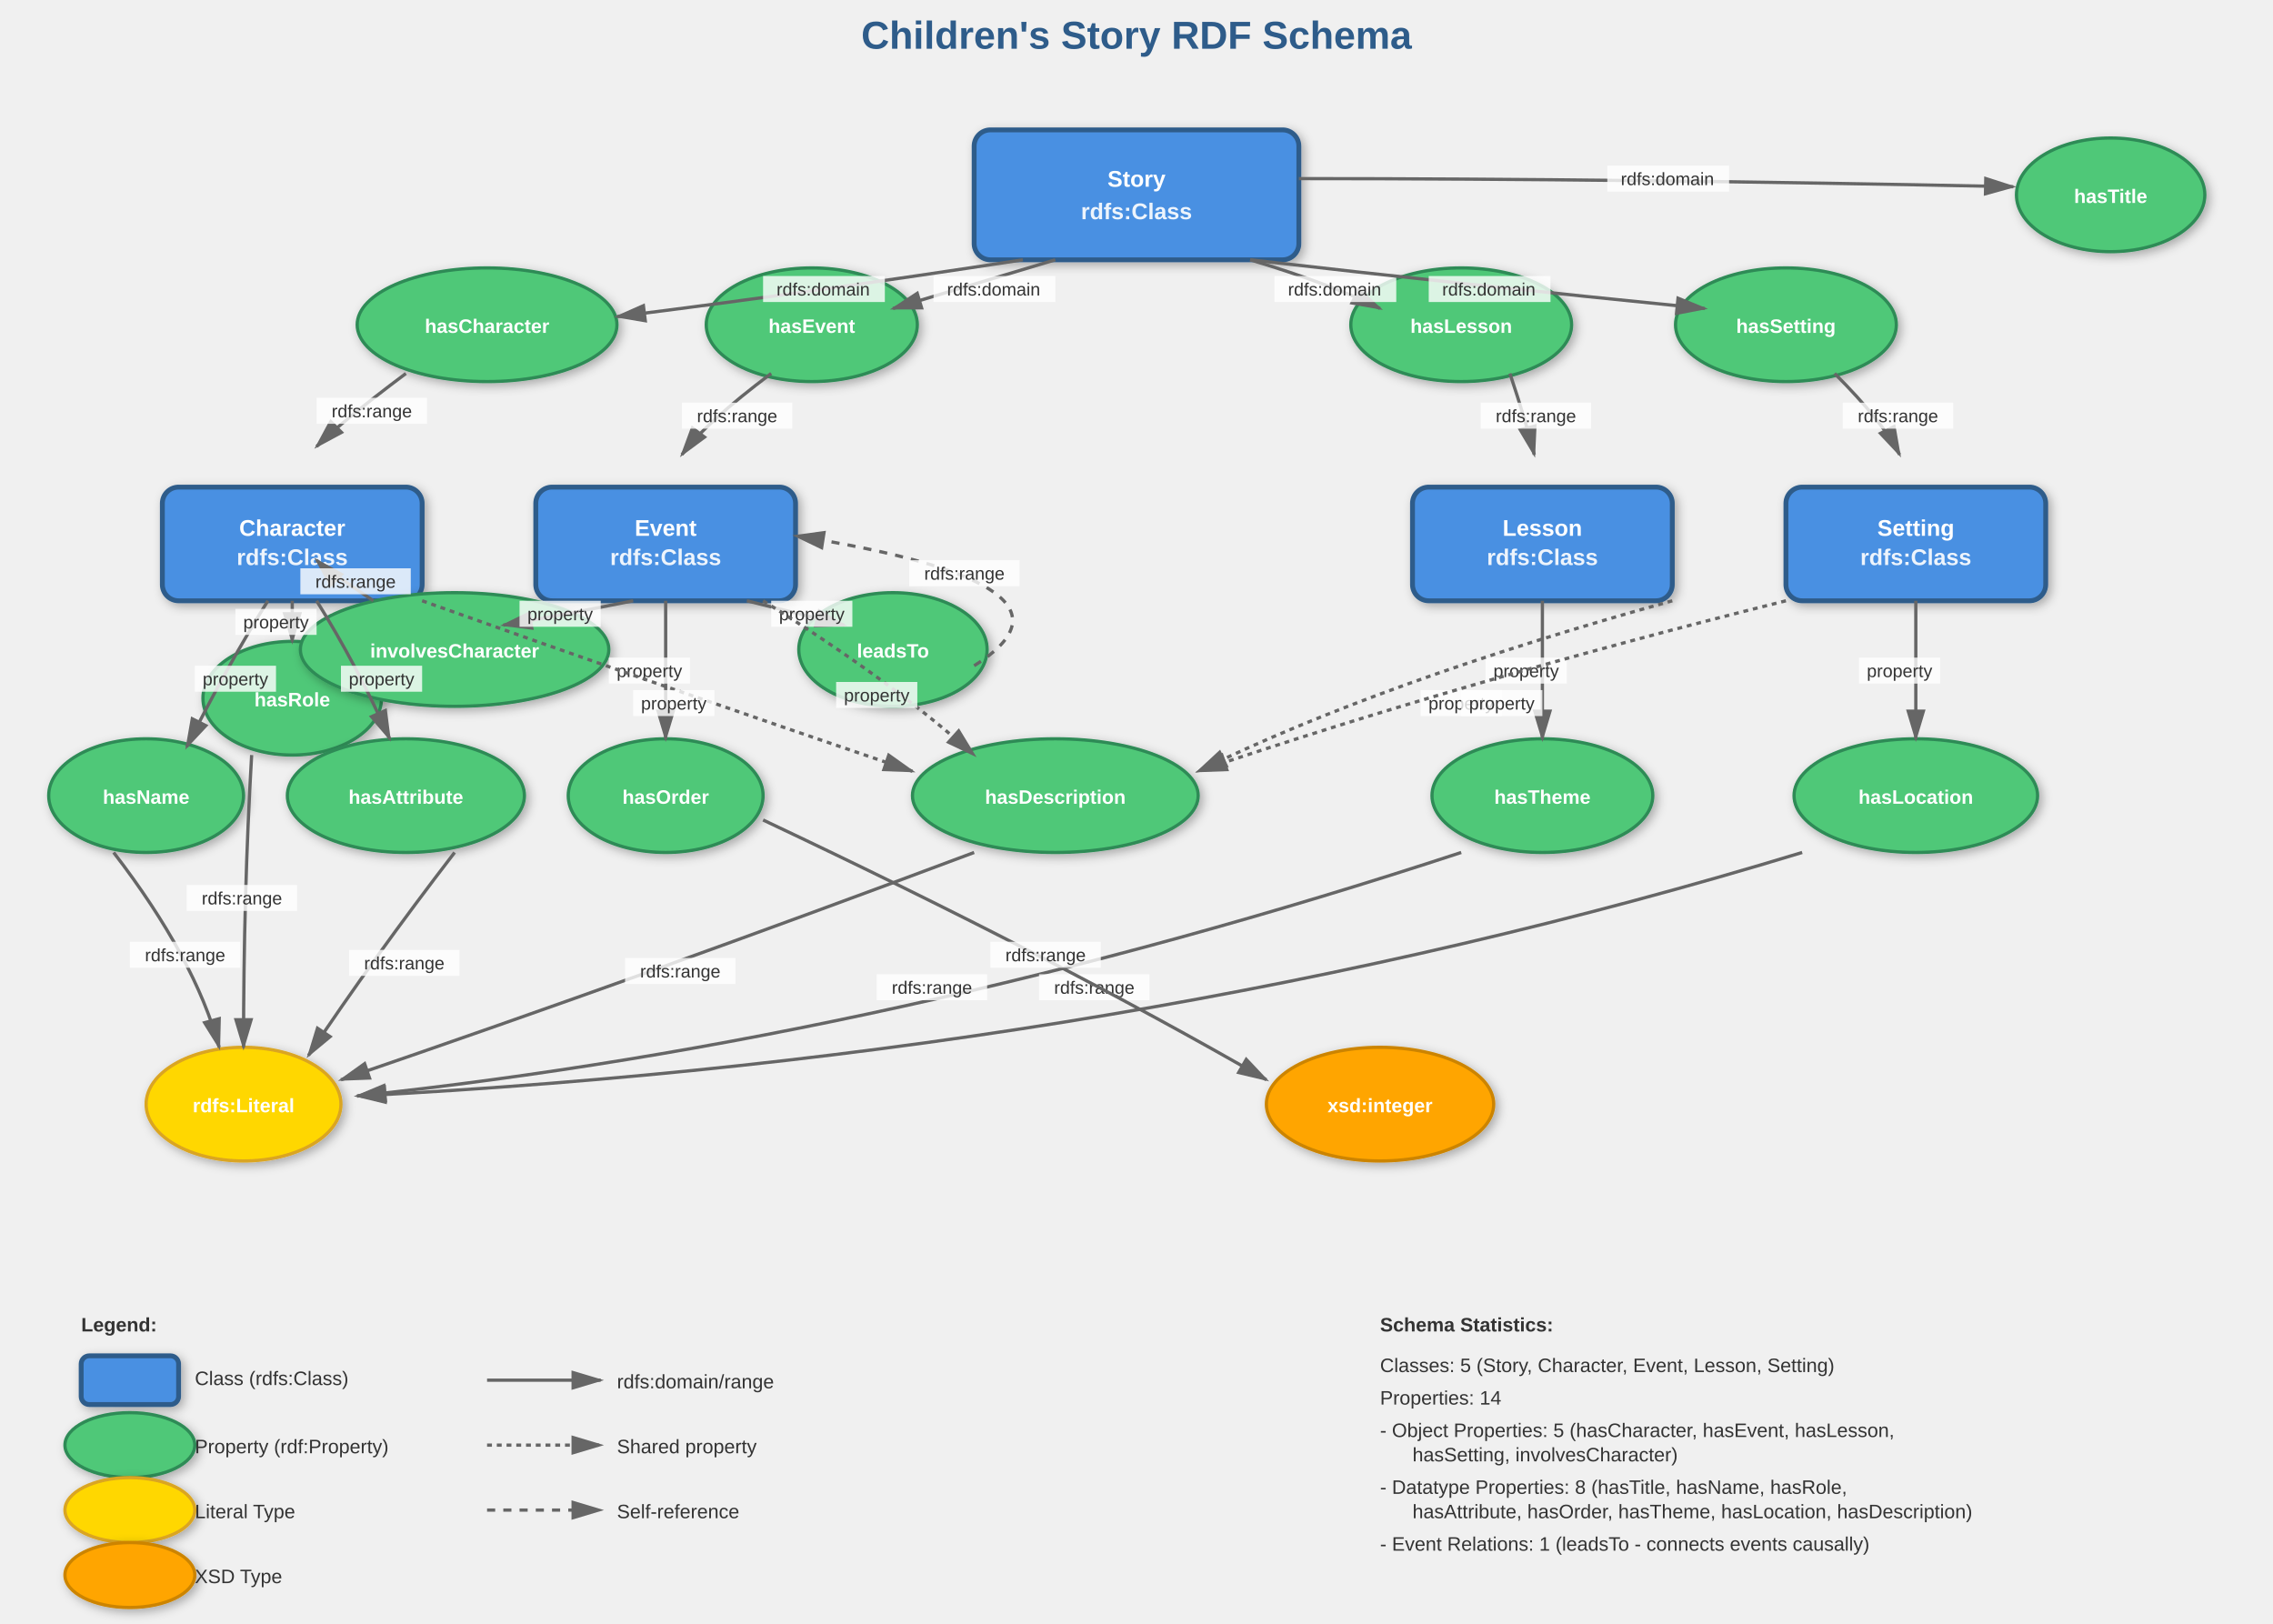
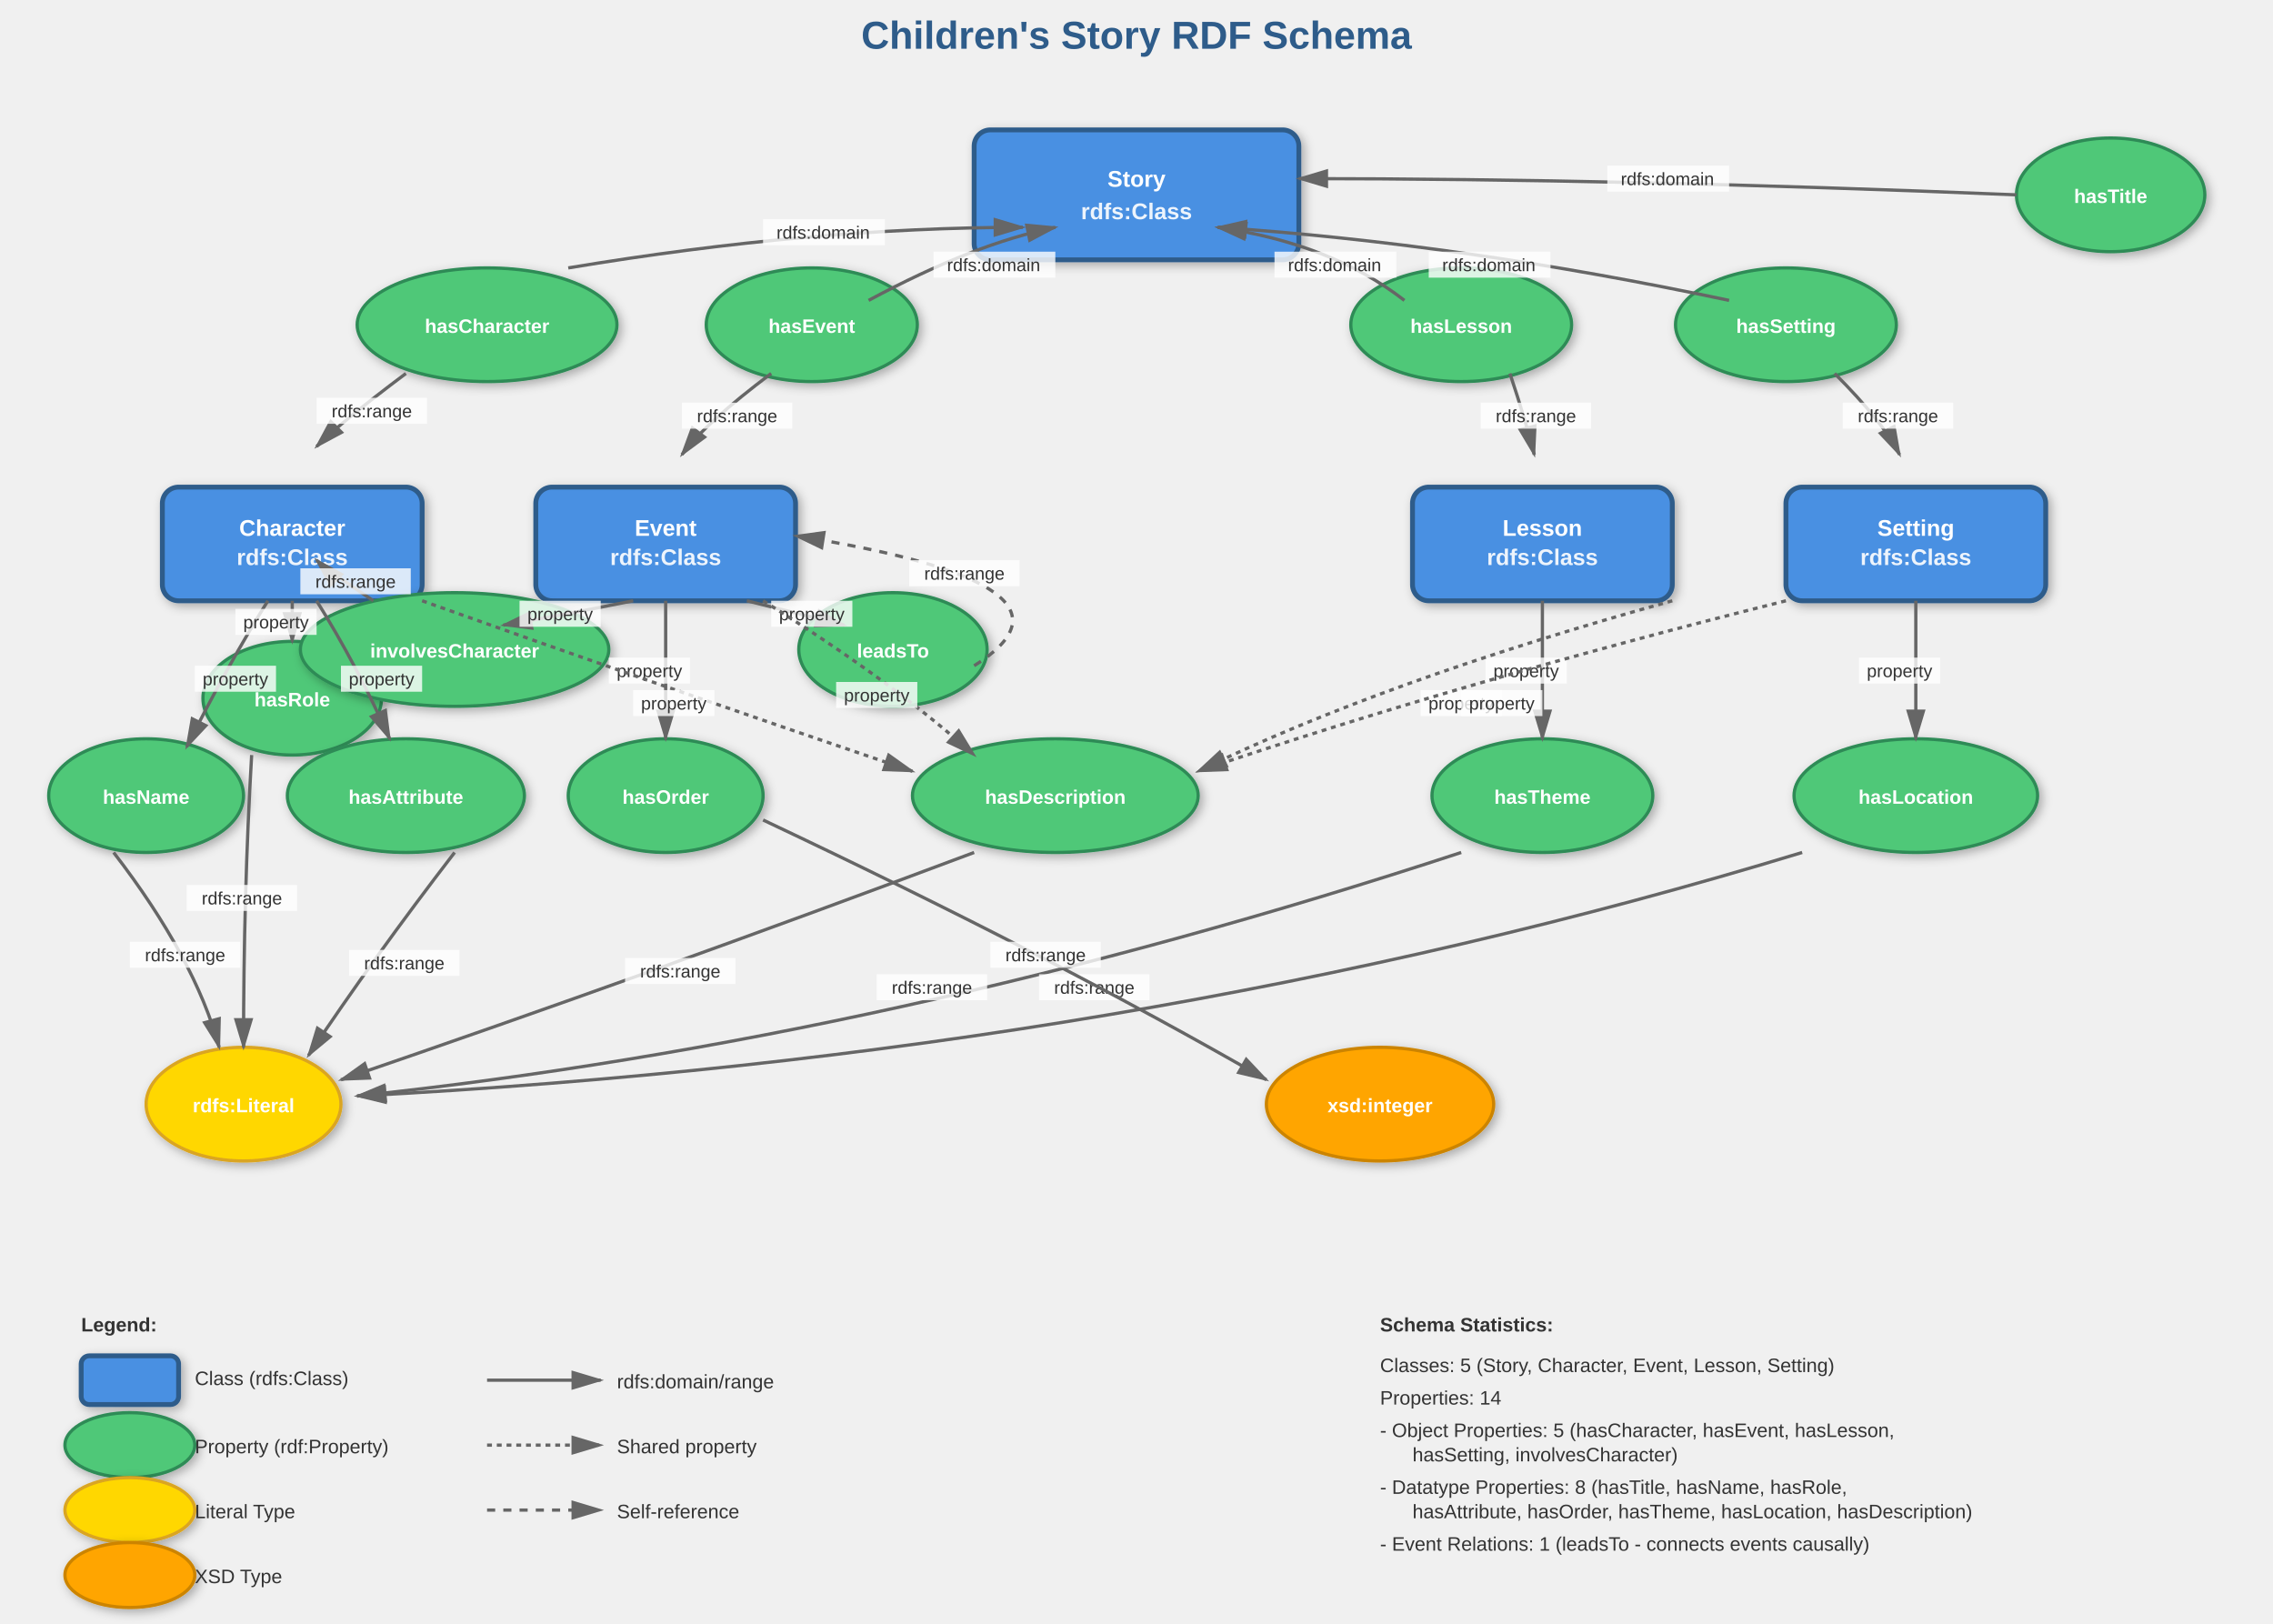
<svg xmlns="http://www.w3.org/2000/svg" width="1400" height="1000">
  <defs>
    <filter id="shadow" x="-50%" y="-50%" width="200%" height="200%">
      <feGaussianBlur in="SourceAlpha" stdDeviation="3" />
      <feOffset dx="2" dy="2" result="offsetblur" />
      <feComponentTransfer>
        <feFuncA type="linear" slope="0.3" />
      </feComponentTransfer>
      <feMerge>
        <feMergeNode />
        <feMergeNode in="SourceGraphic" />
      </feMerge>
    </filter>
    <marker id="arrowhead" markerWidth="10" markerHeight="10" refX="9" refY="3" orient="auto">
      <polygon points="0 0, 10 3, 0 6" fill="#666" />
    </marker>
  </defs>
  <style>
    .class-node {
      fill: #4A90E2;
      stroke: #2E5C8A;
      stroke-width: 3;
      filter: url(#shadow);
      cursor: pointer;
      transition: all 0.3s;
    }
    .class-node:hover {
      fill: #5BA3F5;
      stroke: #3D6FA0;
      stroke-width: 4;
    }
    .property-node {
      fill: #50C878;
      stroke: #2E8B57;
      stroke-width: 2;
      filter: url(#shadow);
      cursor: pointer;
      transition: all 0.3s;
    }
    .property-node:hover {
      fill: #60D888;
      stroke: #3E9B67;
      stroke-width: 3;
    }
    .literal-node {
      fill: #FFD700;
      stroke: #DAA520;
      stroke-width: 2;
      filter: url(#shadow);
    }
    .xsd-node {
      fill: #FFA500;
      stroke: #CC8400;
      stroke-width: 2;
      filter: url(#shadow);
    }
    .class-label {
      font-family: Arial, sans-serif;
      font-size: 14px;
      font-weight: bold;
      fill: white;
      text-anchor: middle;
      pointer-events: none;
    }
    .property-label {
      font-family: Arial, sans-serif;
      font-size: 12px;
      font-weight: bold;
      fill: white;
      text-anchor: middle;
      pointer-events: none;
    }
    .edge {
      stroke: #666;
      stroke-width: 2;
      fill: none;
      marker-end: url(#arrowhead);
    }
    .edge-label {
      font-family: Arial, sans-serif;
      font-size: 11px;
      fill: #333;
      text-anchor: middle;
      background: white;
      pointer-events: none;
    }
    .title {
      font-family: Arial, sans-serif;
      font-size: 24px;
      font-weight: bold;
      fill: #2E5C8A;
      text-anchor: middle;
    }
    .legend-text {
      font-family: Arial, sans-serif;
      font-size: 12px;
      fill: #333;
    }
    .info-box {
      fill: #f0f0f0;
      stroke: #999;
      stroke-width: 1;
      rx: 5;
      display: none;
      pointer-events: none;
    }
    .info-text {
      font-family: Arial, sans-serif;
      font-size: 11px;
      fill: #333;
      display: none;
      pointer-events: none;
    }
  </style>
  <text x="700" y="30" class="title">Children's Story RDF Schema</text>
  <g id="Story">
    <rect x="600" y="80" width="200" height="80" rx="10" class="class-node" />
    <text x="700" y="115" class="class-label">Story</text>
    <text x="700" y="135" class="class-label" font-size="10px" opacity="0.9">rdfs:Class</text>
  </g>
  <rect id="Story-info-box" x="810" y="80" width="320" height="50" class="info-box" />
  <text id="Story-info-text" x="820" y="100" class="info-text">A narrative composition with characters,</text>
  <text id="Story-info-text2" x="820" y="115" class="info-text">events, and a moral lesson</text>
  <g id="Character">
    <rect x="100" y="300" width="160" height="70" rx="10" class="class-node" />
    <text x="180" y="330" class="class-label">Character</text>
    <text x="180" y="348" class="class-label" font-size="10px" opacity="0.9">rdfs:Class</text>
  </g>
  <rect id="Character-info-box" x="270" y="300" width="280" height="40" class="info-box" />
  <text id="Character-info-text" x="280" y="320" class="info-text">A person or being in the story</text>
  <g id="Event">
    <rect x="330" y="300" width="160" height="70" rx="10" class="class-node" />
    <text x="410" y="330" class="class-label">Event</text>
    <text x="410" y="348" class="class-label" font-size="10px" opacity="0.9">rdfs:Class</text>
  </g>
  <rect id="Event-info-box" x="500" y="300" width="280" height="40" class="info-box" />
  <text id="Event-info-text" x="510" y="320" class="info-text">An action or occurrence in the story</text>
  <g id="Lesson">
    <rect x="870" y="300" width="160" height="70" rx="10" class="class-node" />
    <text x="950" y="330" class="class-label">Lesson</text>
    <text x="950" y="348" class="class-label" font-size="10px" opacity="0.9">rdfs:Class</text>
  </g>
  <rect id="Lesson-info-box" x="650" y="300" width="280" height="40" class="info-box" />
  <text id="Lesson-info-text" x="660" y="320" class="info-text">A moral or teaching from the story</text>
  <g id="Setting">
    <rect x="1100" y="300" width="160" height="70" rx="10" class="class-node" />
    <text x="1180" y="330" class="class-label">Setting</text>
    <text x="1180" y="348" class="class-label" font-size="10px" opacity="0.9">rdfs:Class</text>
  </g>
  <rect id="Setting-info-box" x="880" y="300" width="300" height="40" class="info-box" />
  <text id="Setting-info-text" x="890" y="320" class="info-text">The context where the story takes place</text>
  <g id="Literal">
    <ellipse cx="150" cy="680" rx="60" ry="35" class="literal-node" />
    <text x="150" y="685" class="property-label">rdfs:Literal</text>
  </g>
  <g id="Integer">
    <ellipse cx="850" cy="680" rx="70" ry="35" class="xsd-node" />
    <text x="850" y="685" class="property-label">xsd:integer</text>
  </g>
  <g id="hasCharacter">
    <ellipse cx="300" cy="200" rx="80" ry="35" class="property-node" />
    <text x="300" y="205" class="property-label">hasCharacter</text>
  </g>
  <rect id="hasCharacter-info-box" x="80" y="160" width="280" height="40" class="info-box" />
  <text id="hasCharacter-info-text" x="90" y="180" class="info-text">A character appearing in the story</text>
  <g id="hasEvent">
    <ellipse cx="500" cy="200" rx="65" ry="35" class="property-node" />
    <text x="500" y="205" class="property-label">hasEvent</text>
  </g>
  <rect id="hasEvent-info-box" x="380" y="160" width="280" height="40" class="info-box" />
  <text id="hasEvent-info-text" x="390" y="180" class="info-text">An event occurring in the story</text>
  <g id="hasLesson">
    <ellipse cx="900" cy="200" rx="68" ry="35" class="property-node" />
    <text x="900" y="205" class="property-label">hasLesson</text>
  </g>
  <rect id="hasLesson-info-box" x="710" y="160" width="280" height="40" class="info-box" />
  <text id="hasLesson-info-text" x="720" y="180" class="info-text">A moral lesson taught by the story</text>
  <g id="hasSetting">
    <ellipse cx="1100" cy="200" rx="68" ry="35" class="property-node" />
    <text x="1100" y="205" class="property-label">hasSetting</text>
  </g>
  <rect id="hasSetting-info-box" x="920" y="160" width="280" height="40" class="info-box" />
  <text id="hasSetting-info-text" x="930" y="180" class="info-text">Where the story takes place</text>
  <g id="hasTitle">
    <ellipse cx="1300" cy="120" rx="58" ry="35" class="property-node" />
    <text x="1300" y="125" class="property-label">hasTitle</text>
  </g>
  <rect id="hasTitle-info-box" x="1150" y="80" width="200" height="40" class="info-box" />
  <text id="hasTitle-info-text" x="1160" y="100" class="info-text">The title of the story</text>
  <g id="hasName">
    <ellipse cx="90" cy="490" rx="60" ry="35" class="property-node" />
    <text x="90" y="495" class="property-label">hasName</text>
  </g>
  <rect id="hasName-info-box" x="30" y="540" width="240" height="40" class="info-box" />
  <text id="hasName-info-text" x="40" y="560" class="info-text">The name of a character</text>
  <g id="hasRole">
    <ellipse cx="180" cy="430" rx="55" ry="35" class="property-node" />
    <text x="180" y="435" class="property-label">hasRole</text>
  </g>
  <rect id="hasRole-info-box" x="30" y="390" width="280" height="40" class="info-box" />
  <text id="hasRole-info-text" x="40" y="410" class="info-text">The role or relationship of a character</text>
  <g id="hasAttribute">
    <ellipse cx="250" cy="490" rx="73" ry="35" class="property-node" />
    <text x="250" y="495" class="property-label">hasAttribute</text>
  </g>
  <rect id="hasAttribute-info-box" x="280" y="540" width="280" height="40" class="info-box" />
  <text id="hasAttribute-info-text" x="290" y="560" class="info-text">A characteristic or personality trait</text>
  <g id="hasOrder">
    <ellipse cx="410" cy="490" rx="60" ry="35" class="property-node" />
    <text x="410" y="495" class="property-label">hasOrder</text>
  </g>
  <rect id="hasOrder-info-box" x="450" y="540" width="280" height="40" class="info-box" />
  <text id="hasOrder-info-text" x="460" y="560" class="info-text">Sequential position in the narrative</text>
  <g id="involvesCharacter">
    <ellipse cx="280" cy="400" rx="95" ry="35" class="property-node" />
    <text x="280" y="405" class="property-label">involvesCharacter</text>
  </g>
  <rect id="involvesCharacter-info-box" x="30" y="240" width="280" height="40" class="info-box" />
  <text id="involvesCharacter-info-text" x="40" y="260" class="info-text">A character involved in this event</text>
  <g id="leadsTo">
    <ellipse cx="550" cy="400" rx="58" ry="35" class="property-node" />
    <text x="550" y="405" class="property-label">leadsTo</text>
  </g>
  <rect id="leadsTo-info-box" x="580" y="390" width="280" height="50" class="info-box" />
  <text id="leadsTo-info-text" x="590" y="410" class="info-text">An event that follows as</text>
  <text id="leadsTo-info-text2" x="590" y="425" class="info-text">a consequence</text>
  <g id="hasTheme">
    <ellipse cx="950" cy="490" rx="68" ry="35" class="property-node" />
    <text x="950" y="495" class="property-label">hasTheme</text>
  </g>
  <rect id="hasTheme-info-box" x="990" y="540" width="240" height="40" class="info-box" />
  <text id="hasTheme-info-text" x="1000" y="560" class="info-text">The central theme of the lesson</text>
  <g id="hasLocation">
    <ellipse cx="1180" cy="490" rx="75" ry="35" class="property-node" />
    <text x="1180" y="495" class="property-label">hasLocation</text>
  </g>
  <rect id="hasLocation-info-box" x="1230" y="540" width="240" height="40" class="info-box" />
  <text id="hasLocation-info-text" x="1240" y="560" class="info-text">The physical location</text>
  <g id="hasDescription">
    <ellipse cx="650" cy="490" rx="88" ry="35" class="property-node" />
    <text x="650" y="495" class="property-label">hasDescription</text>
  </g>
  <rect id="hasDescription-info-box" x="720" y="450" width="280" height="50" class="info-box" />
  <text id="hasDescription-info-text" x="730" y="470" class="info-text">A textual description of</text>
  <text id="hasDescription-info-text2" x="730" y="485" class="info-text">an element (domain: rdfs:Resource)</text>
-   <path d="M 630 160 Q 500 180 380 195" class="edge" />
-   <rect x="470" y="170" width="75" height="16" fill="white" opacity="0.8" />
-   <text x="507" y="182" class="edge-label">rdfs:domain</text>
+   <path d="M 350 165 Q 500 140 630 140" class="edge" />
+   <rect x="470" y="135" width="75" height="16" fill="white" opacity="0.8" />
+   <text x="507" y="147" class="edge-label">rdfs:domain</text>
  <path d="M 250 230 Q 210 260 195 275" class="edge" />
  <rect x="195" y="245" width="68" height="16" fill="white" opacity="0.8" />
  <text x="229" y="257" class="edge-label">rdfs:range</text>
-   <path d="M 650 160 Q 600 175 550 190" class="edge" />
-   <rect x="575" y="170" width="75" height="16" fill="white" opacity="0.8" />
-   <text x="612" y="182" class="edge-label">rdfs:domain</text>
+   <path d="M 535 185 Q 600 150 650 140" class="edge" />
+   <rect x="575" y="155" width="75" height="16" fill="white" opacity="0.8" />
+   <text x="612" y="167" class="edge-label">rdfs:domain</text>
  <path d="M 475 230 Q 435 260 420 280" class="edge" />
  <rect x="420" y="248" width="68" height="16" fill="white" opacity="0.8" />
  <text x="454" y="260" class="edge-label">rdfs:range</text>
-   <path d="M 770 160 Q 820 175 850 190" class="edge" />
-   <rect x="785" y="170" width="75" height="16" fill="white" opacity="0.8" />
-   <text x="822" y="182" class="edge-label">rdfs:domain</text>
+   <path d="M 865 185 Q 820 150 750 140" class="edge" />
+   <rect x="785" y="155" width="75" height="16" fill="white" opacity="0.8" />
+   <text x="822" y="167" class="edge-label">rdfs:domain</text>
  <path d="M 930 230 Q 940 260 945 280" class="edge" />
  <rect x="912" y="248" width="68" height="16" fill="white" opacity="0.8" />
  <text x="946" y="260" class="edge-label">rdfs:range</text>
-   <path d="M 770 160 Q 900 175 1050 190" class="edge" />
-   <rect x="880" y="170" width="75" height="16" fill="white" opacity="0.8" />
-   <text x="917" y="182" class="edge-label">rdfs:domain</text>
+   <path d="M 1065 185 Q 900 150 750 140" class="edge" />
+   <rect x="880" y="155" width="75" height="16" fill="white" opacity="0.8" />
+   <text x="917" y="167" class="edge-label">rdfs:domain</text>
  <path d="M 1130 230 Q 1160 260 1170 280" class="edge" />
  <rect x="1135" y="248" width="68" height="16" fill="white" opacity="0.8" />
  <text x="1169" y="260" class="edge-label">rdfs:range</text>
-   <path d="M 800 110 Q 1000 110 1240 115" class="edge" />
+   <path d="M 1242 120 Q 1000 110 800 110" class="edge" />
  <rect x="990" y="102" width="75" height="16" fill="white" opacity="0.8" />
  <text x="1027" y="114" class="edge-label">rdfs:domain</text>
  <path d="M 165 370 Q 140 410 115 460" class="edge" />
  <rect x="120" y="410" width="50" height="16" fill="white" opacity="0.8" />
  <text x="145" y="422" class="edge-label">property</text>
  <path d="M 180 370 L 180 395" class="edge" />
  <rect x="145" y="375" width="50" height="16" fill="white" opacity="0.8" />
  <text x="170" y="387" class="edge-label">property</text>
  <path d="M 195 370 Q 220 410 240 455" class="edge" />
  <rect x="210" y="410" width="50" height="16" fill="white" opacity="0.8" />
  <text x="235" y="422" class="edge-label">property</text>
  <path d="M 410 370 L 410 455" class="edge" />
  <rect x="375" y="405" width="50" height="16" fill="white" opacity="0.8" />
  <text x="400" y="417" class="edge-label">property</text>
  <path d="M 390 370 Q 340 380 310 385" class="edge" />
  <rect x="320" y="370" width="50" height="16" fill="white" opacity="0.8" />
  <text x="345" y="382" class="edge-label">property</text>
  <path d="M 460 370 Q 500 380 520 385" class="edge" />
  <rect x="475" y="370" width="50" height="16" fill="white" opacity="0.8" />
  <text x="500" y="382" class="edge-label">property</text>
  <path d="M 230 370 Q 200 350 195 345" class="edge" />
  <rect x="185" y="350" width="68" height="16" fill="white" opacity="0.8" />
  <text x="219" y="362" class="edge-label">rdfs:range</text>
  <path d="M 600 410 Q 680 360 490 330" class="edge" stroke-dasharray="5,5" />
  <rect x="560" y="345" width="68" height="16" fill="white" opacity="0.8" />
  <text x="594" y="357" class="edge-label">rdfs:range</text>
  <path d="M 950 370 L 950 455" class="edge" />
  <rect x="915" y="405" width="50" height="16" fill="white" opacity="0.8" />
  <text x="940" y="417" class="edge-label">property</text>
  <path d="M 1180 370 L 1180 455" class="edge" />
  <rect x="1145" y="405" width="50" height="16" fill="white" opacity="0.8" />
  <text x="1170" y="417" class="edge-label">property</text>
  <path d="M 260 370 Q 400 420 562 475" class="edge" stroke-dasharray="3,3" />
  <rect x="390" y="425" width="50" height="16" fill="white" opacity="0.8" />
  <text x="415" y="437" class="edge-label">property</text>
  <path d="M 470 370 Q 550 420 600 465" class="edge" stroke-dasharray="3,3" />
  <rect x="515" y="420" width="50" height="16" fill="white" opacity="0.8" />
  <text x="540" y="432" class="edge-label">property</text>
  <path d="M 1030 370 Q 850 420 738 475" class="edge" stroke-dasharray="3,3" />
  <rect x="875" y="425" width="50" height="16" fill="white" opacity="0.8" />
  <text x="900" y="437" class="edge-label">property</text>
  <path d="M 1100 370 Q 900 420 738 475" class="edge" stroke-dasharray="3,3" />
  <rect x="900" y="425" width="50" height="16" fill="white" opacity="0.8" />
  <text x="925" y="437" class="edge-label">property</text>
  <path d="M 70 525 Q 120 590 135 645" class="edge" />
  <rect x="80" y="580" width="68" height="16" fill="white" opacity="0.8" />
  <text x="114" y="592" class="edge-label">rdfs:range</text>
  <path d="M 155 465 Q 150 550 150 645" class="edge" />
  <rect x="115" y="545" width="68" height="16" fill="white" opacity="0.8" />
  <text x="149" y="557" class="edge-label">rdfs:range</text>
  <path d="M 280 525 Q 230 590 190 650" class="edge" />
  <rect x="215" y="585" width="68" height="16" fill="white" opacity="0.8" />
  <text x="249" y="597" class="edge-label">rdfs:range</text>
  <path d="M 600 525 Q 400 600 210 665" class="edge" />
  <rect x="385" y="590" width="68" height="16" fill="white" opacity="0.8" />
  <text x="419" y="602" class="edge-label">rdfs:range</text>
  <path d="M 900 525 Q 550 640 220 675" class="edge" />
  <rect x="540" y="600" width="68" height="16" fill="white" opacity="0.8" />
  <text x="574" y="612" class="edge-label">rdfs:range</text>
  <path d="M 1110 525 Q 700 650 220 675" class="edge" />
  <rect x="640" y="600" width="68" height="16" fill="white" opacity="0.8" />
  <text x="674" y="612" class="edge-label">rdfs:range</text>
  <path d="M 470 505 Q 650 590 780 665" class="edge" />
  <rect x="610" y="580" width="68" height="16" fill="white" opacity="0.8" />
  <text x="644" y="592" class="edge-label">rdfs:range</text>
  <g id="legend">
    <text x="50" y="820" class="legend-text" font-weight="bold" font-size="14px">Legend:</text>
    <rect x="50" y="835" width="60" height="30" rx="5" class="class-node" filter="none" />
    <text x="120" y="853" class="legend-text">Class (rdfs:Class)</text>
    <ellipse cx="80" cy="890" rx="40" ry="20" class="property-node" filter="none" />
    <text x="120" y="895" class="legend-text">Property (rdf:Property)</text>
    <ellipse cx="80" cy="930" rx="40" ry="20" class="literal-node" filter="none" />
    <text x="120" y="935" class="legend-text">Literal Type</text>
    <ellipse cx="80" cy="970" rx="40" ry="20" class="xsd-node" filter="none" />
    <text x="120" y="975" class="legend-text">XSD Type</text>
    <line x1="300" y1="850" x2="370" y2="850" class="edge" marker-end="none" stroke="#666" />
    <text x="380" y="855" class="legend-text">rdfs:domain/range</text>
    <line x1="300" y1="890" x2="370" y2="890" class="edge" marker-end="none" stroke="#666" stroke-dasharray="3,3" />
    <text x="380" y="895" class="legend-text">Shared property</text>
    <line x1="300" y1="930" x2="370" y2="930" class="edge" marker-end="none" stroke="#666" stroke-dasharray="5,5" />
    <text x="380" y="935" class="legend-text">Self-reference</text>
  </g>
  <g id="stats">
    <text x="850" y="820" class="legend-text" font-weight="bold" font-size="14px">Schema Statistics:</text>
    <text x="850" y="845" class="legend-text">Classes: 5 (Story, Character, Event, Lesson, Setting)</text>
    <text x="850" y="865" class="legend-text">Properties: 14</text>
    <text x="850" y="885" class="legend-text">  - Object Properties: 5 (hasCharacter, hasEvent, hasLesson,</text>
    <text x="870" y="900" class="legend-text">hasSetting, involvesCharacter)</text>
    <text x="850" y="920" class="legend-text">  - Datatype Properties: 8 (hasTitle, hasName, hasRole,</text>
    <text x="870" y="935" class="legend-text">hasAttribute, hasOrder, hasTheme, hasLocation, hasDescription)</text>
    <text x="850" y="955" class="legend-text">  - Event Relations: 1 (leadsTo - connects events causally)</text>
  </g>
</svg>
